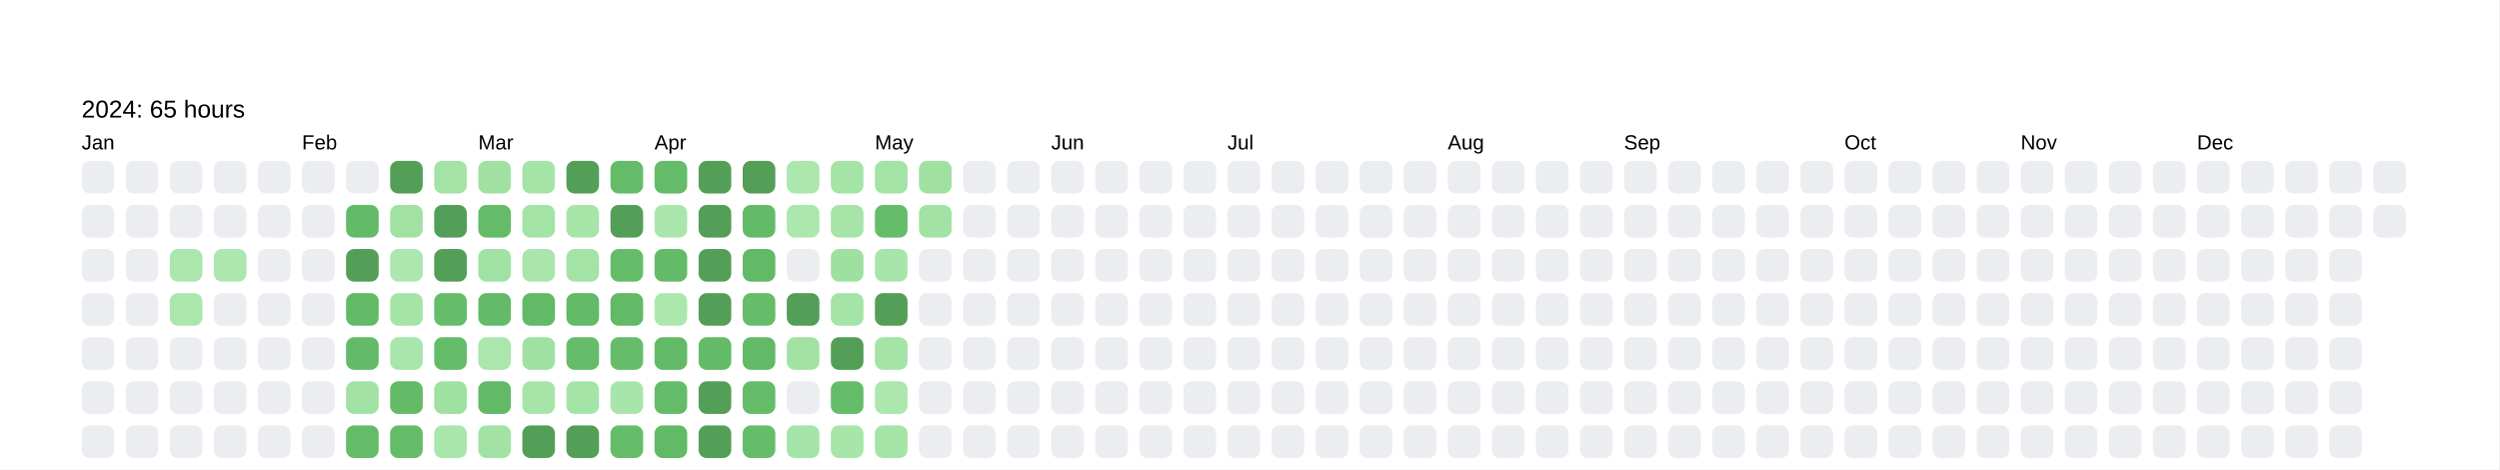
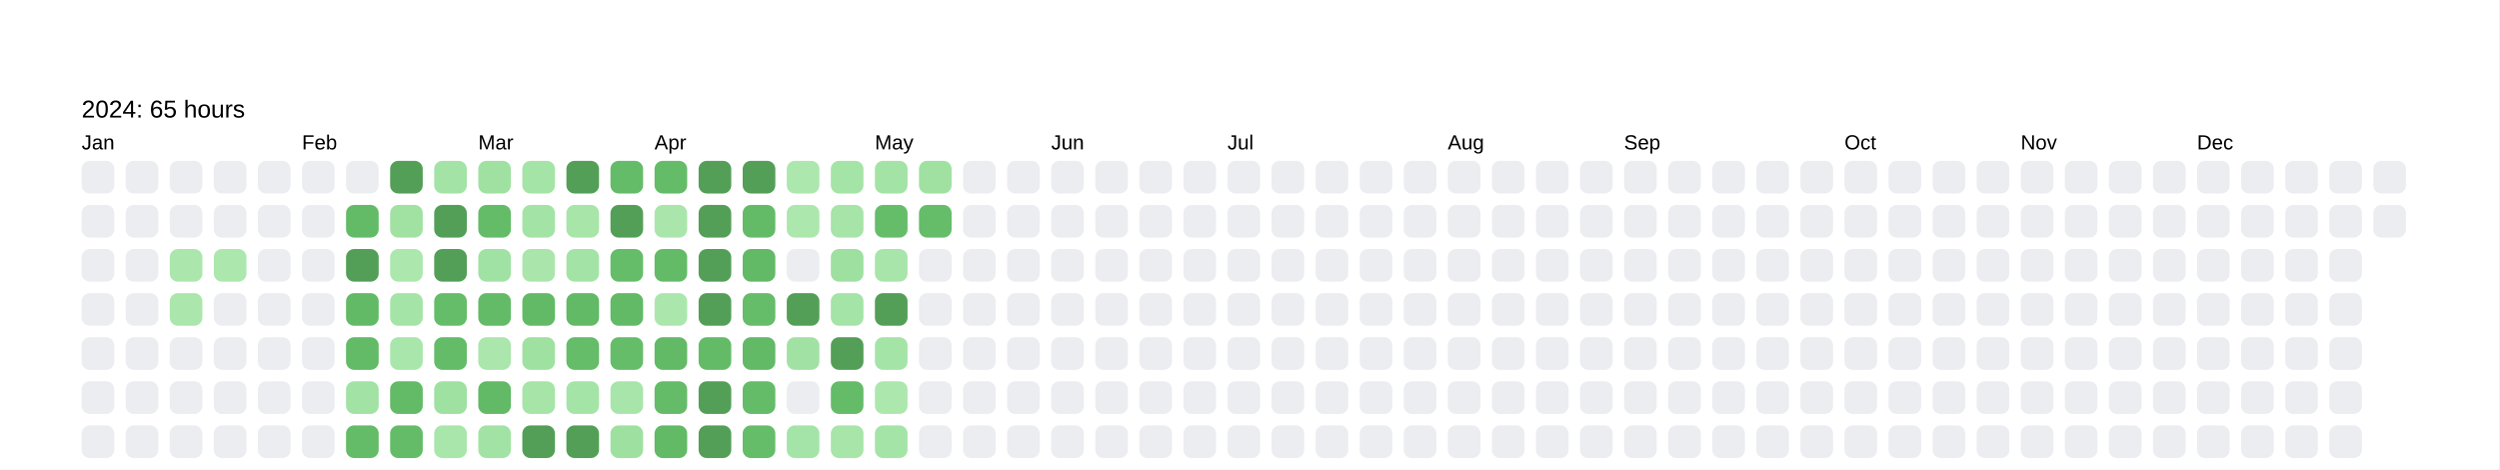
<svg xmlns="http://www.w3.org/2000/svg" baseProfile="full" height="57.5mm" version="1.1" viewBox="0,0,306.2,57.5" width="306.2mm">
  <defs />
  <rect fill="#FFFFFF" height="57.5" width="306.2" x="0" y="0" />
  <text fill="#000000" style="font-size:6px; font-family:Arial; font-weight:bold;" x="10" y="10" />
  <text fill="#000000" style="font-size:3px; font-family:Arial;" x="10" y="14.4">2024: 65 hours</text>
  <text fill="#000000" style="font-size:2.5px; font-family:Arial" x="10" y="18.3">Jan</text>
  <rect fill="#EBEDF0" height="4" rx="1" ry="1" width="4" x="10" y="19.7" />
  <rect fill="#EBEDF0" height="4" rx="1" ry="1" width="4" x="10" y="25.1" />
  <rect fill="#EBEDF0" height="4" rx="1" ry="1" width="4" x="10" y="30.5" />
  <rect fill="#EBEDF0" height="4" rx="1" ry="1" width="4" x="10" y="35.9" />
  <rect fill="#EBEDF0" height="4" rx="1" ry="1" width="4" x="10" y="41.3" />
  <rect fill="#EBEDF0" height="4" rx="1" ry="1" width="4" x="10" y="46.7" />
  <rect fill="#EBEDF0" height="4" rx="1" ry="1" width="4" x="10" y="52.1" />
  <rect fill="#EBEDF0" height="4" rx="1" ry="1" width="4" x="15.4" y="19.7" />
  <rect fill="#EBEDF0" height="4" rx="1" ry="1" width="4" x="15.4" y="25.1" />
  <rect fill="#EBEDF0" height="4" rx="1" ry="1" width="4" x="15.4" y="30.5" />
  <rect fill="#EBEDF0" height="4" rx="1" ry="1" width="4" x="15.4" y="35.9" />
  <rect fill="#EBEDF0" height="4" rx="1" ry="1" width="4" x="15.4" y="41.3" />
  <rect fill="#EBEDF0" height="4" rx="1" ry="1" width="4" x="15.4" y="46.7" />
  <rect fill="#EBEDF0" height="4" rx="1" ry="1" width="4" x="15.4" y="52.1" />
  <rect fill="#EBEDF0" height="4" rx="1" ry="1" width="4" x="20.8" y="19.7" />
  <rect fill="#EBEDF0" height="4" rx="1" ry="1" width="4" x="20.8" y="25.1" />
  <rect fill="#abe7ad" height="4" rx="1" ry="1" width="4" x="20.8" y="30.5" />
  <rect fill="#abe7ad" height="4" rx="1" ry="1" width="4" x="20.8" y="35.9" />
  <rect fill="#EBEDF0" height="4" rx="1" ry="1" width="4" x="20.8" y="41.3" />
  <rect fill="#EBEDF0" height="4" rx="1" ry="1" width="4" x="20.8" y="46.7" />
  <rect fill="#EBEDF0" height="4" rx="1" ry="1" width="4" x="20.8" y="52.1" />
  <rect fill="#EBEDF0" height="4" rx="1" ry="1" width="4" x="26.2" y="19.7" />
  <rect fill="#EBEDF0" height="4" rx="1" ry="1" width="4" x="26.2" y="25.1" />
  <rect fill="#ace7ae" height="4" rx="1" ry="1" width="4" x="26.2" y="30.5" />
  <rect fill="#EBEDF0" height="4" rx="1" ry="1" width="4" x="26.2" y="35.9" />
  <rect fill="#EBEDF0" height="4" rx="1" ry="1" width="4" x="26.2" y="41.3" />
  <rect fill="#EBEDF0" height="4" rx="1" ry="1" width="4" x="26.2" y="46.7" />
  <rect fill="#EBEDF0" height="4" rx="1" ry="1" width="4" x="26.2" y="52.1" />
  <rect fill="#EBEDF0" height="4" rx="1" ry="1" width="4" x="31.6" y="19.7" />
  <rect fill="#EBEDF0" height="4" rx="1" ry="1" width="4" x="31.6" y="25.1" />
  <rect fill="#EBEDF0" height="4" rx="1" ry="1" width="4" x="31.6" y="30.5" />
  <rect fill="#EBEDF0" height="4" rx="1" ry="1" width="4" x="31.6" y="35.9" />
  <rect fill="#EBEDF0" height="4" rx="1" ry="1" width="4" x="31.6" y="41.3" />
  <rect fill="#EBEDF0" height="4" rx="1" ry="1" width="4" x="31.6" y="46.7" />
  <rect fill="#EBEDF0" height="4" rx="1" ry="1" width="4" x="31.6" y="52.1" />
  <text fill="#000000" style="font-size:2.5px; font-family:Arial" x="37.0" y="18.3">Feb</text>
  <rect fill="#EBEDF0" height="4" rx="1" ry="1" width="4" x="37.0" y="19.7" />
  <rect fill="#EBEDF0" height="4" rx="1" ry="1" width="4" x="37.0" y="25.1" />
  <rect fill="#EBEDF0" height="4" rx="1" ry="1" width="4" x="37.0" y="30.5" />
  <rect fill="#EBEDF0" height="4" rx="1" ry="1" width="4" x="37.0" y="35.9" />
  <rect fill="#EBEDF0" height="4" rx="1" ry="1" width="4" x="37.0" y="41.3" />
  <rect fill="#EBEDF0" height="4" rx="1" ry="1" width="4" x="37.0" y="46.7" />
  <rect fill="#EBEDF0" height="4" rx="1" ry="1" width="4" x="37.0" y="52.1" />
  <rect fill="#EBEDF0" height="4" rx="1" ry="1" width="4" x="42.4" y="19.7" />
  <rect fill="#63bb68" height="4" rx="1" ry="1" width="4" x="42.4" y="25.1" />
  <rect fill="#549F57" height="4" rx="1" ry="1" width="4" x="42.4" y="30.5" />
  <rect fill="#62ba67" height="4" rx="1" ry="1" width="4" x="42.4" y="35.9" />
  <rect fill="#63ba67" height="4" rx="1" ry="1" width="4" x="42.4" y="41.3" />
  <rect fill="#a2e2a4" height="4" rx="1" ry="1" width="4" x="42.4" y="46.7" />
  <rect fill="#64bb68" height="4" rx="1" ry="1" width="4" x="42.4" y="52.1" />
  <rect fill="#549F57" height="4" rx="1" ry="1" width="4" x="47.8" y="19.7" />
  <rect fill="#a1e2a3" height="4" rx="1" ry="1" width="4" x="47.8" y="25.1" />
  <rect fill="#ace7ae" height="4" rx="1" ry="1" width="4" x="47.8" y="30.5" />
  <rect fill="#a5e4a7" height="4" rx="1" ry="1" width="4" x="47.8" y="35.9" />
  <rect fill="#a9e6ab" height="4" rx="1" ry="1" width="4" x="47.8" y="41.3" />
  <rect fill="#63ba67" height="4" rx="1" ry="1" width="4" x="47.8" y="46.7" />
  <rect fill="#64bc69" height="4" rx="1" ry="1" width="4" x="47.8" y="52.1" />
  <rect fill="#a4e3a6" height="4" rx="1" ry="1" width="4" x="53.2" y="19.7" />
  <rect fill="#549F57" height="4" rx="1" ry="1" width="4" x="53.2" y="25.1" />
  <rect fill="#549F57" height="4" rx="1" ry="1" width="4" x="53.2" y="30.5" />
  <rect fill="#65bd6a" height="4" rx="1" ry="1" width="4" x="53.2" y="35.9" />
  <rect fill="#64bc69" height="4" rx="1" ry="1" width="4" x="53.2" y="41.3" />
  <rect fill="#9ee1a1" height="4" rx="1" ry="1" width="4" x="53.2" y="46.7" />
  <rect fill="#a9e6ab" height="4" rx="1" ry="1" width="4" x="53.2" y="52.1" />
  <text fill="#000000" style="font-size:2.5px; font-family:Arial" x="58.6" y="18.3">Mar</text>
  <rect fill="#a0e1a2" height="4" rx="1" ry="1" width="4" x="58.6" y="19.7" />
  <rect fill="#64bc69" height="4" rx="1" ry="1" width="4" x="58.6" y="25.1" />
  <rect fill="#a0e2a3" height="4" rx="1" ry="1" width="4" x="58.6" y="30.5" />
  <rect fill="#63bb67" height="4" rx="1" ry="1" width="4" x="58.6" y="35.9" />
  <rect fill="#abe6ad" height="4" rx="1" ry="1" width="4" x="58.6" y="41.3" />
  <rect fill="#62b966" height="4" rx="1" ry="1" width="4" x="58.6" y="46.7" />
  <rect fill="#a2e3a5" height="4" rx="1" ry="1" width="4" x="58.6" y="52.1" />
  <rect fill="#a5e4a7" height="4" rx="1" ry="1" width="4" x="64" y="19.7" />
  <rect fill="#a3e3a6" height="4" rx="1" ry="1" width="4" x="64" y="25.1" />
  <rect fill="#aae6ac" height="4" rx="1" ry="1" width="4" x="64" y="30.5" />
  <rect fill="#62ba67" height="4" rx="1" ry="1" width="4" x="64" y="35.9" />
  <rect fill="#9fe1a1" height="4" rx="1" ry="1" width="4" x="64" y="41.3" />
  <rect fill="#a6e4a8" height="4" rx="1" ry="1" width="4" x="64" y="46.7" />
  <rect fill="#549F57" height="4" rx="1" ry="1" width="4" x="64" y="52.1" />
  <rect fill="#549F57" height="4" rx="1" ry="1" width="4" x="69.4" y="19.7" />
  <rect fill="#a7e5a9" height="4" rx="1" ry="1" width="4" x="69.4" y="25.1" />
  <rect fill="#a4e3a6" height="4" rx="1" ry="1" width="4" x="69.4" y="30.5" />
  <rect fill="#62b966" height="4" rx="1" ry="1" width="4" x="69.4" y="35.9" />
  <rect fill="#65bc69" height="4" rx="1" ry="1" width="4" x="69.4" y="41.3" />
  <rect fill="#a5e4a7" height="4" rx="1" ry="1" width="4" x="69.4" y="46.7" />
  <rect fill="#549F57" height="4" rx="1" ry="1" width="4" x="69.4" y="52.1" />
  <rect fill="#64bc69" height="4" rx="1" ry="1" width="4" x="74.8" y="19.7" />
  <rect fill="#549F57" height="4" rx="1" ry="1" width="4" x="74.8" y="25.1" />
  <rect fill="#65bd6a" height="4" rx="1" ry="1" width="4" x="74.8" y="30.5" />
  <rect fill="#62b966" height="4" rx="1" ry="1" width="4" x="74.8" y="35.9" />
  <rect fill="#65bd6a" height="4" rx="1" ry="1" width="4" x="74.8" y="41.3" />
  <rect fill="#a8e5aa" height="4" rx="1" ry="1" width="4" x="74.8" y="46.7" />
-   <rect fill="#65bd6a" height="4" rx="1" ry="1" width="4" x="74.8" y="52.1" />
+   <rect fill="#9ee0a0" height="4" rx="1" ry="1" width="4" x="74.8" y="52.1" />
  <text fill="#000000" style="font-size:2.5px; font-family:Arial" x="80.2" y="18.3">Apr</text>
  <rect fill="#64bc69" height="4" rx="1" ry="1" width="4" x="80.2" y="19.7" />
  <rect fill="#aae6ac" height="4" rx="1" ry="1" width="4" x="80.2" y="25.1" />
  <rect fill="#63bb68" height="4" rx="1" ry="1" width="4" x="80.2" y="30.5" />
  <rect fill="#abe7ad" height="4" rx="1" ry="1" width="4" x="80.2" y="35.9" />
  <rect fill="#62ba67" height="4" rx="1" ry="1" width="4" x="80.2" y="41.3" />
  <rect fill="#64bc69" height="4" rx="1" ry="1" width="4" x="80.2" y="46.7" />
  <rect fill="#62b966" height="4" rx="1" ry="1" width="4" x="80.2" y="52.1" />
  <rect fill="#549F57" height="4" rx="1" ry="1" width="4" x="85.6" y="19.7" />
  <rect fill="#549F57" height="4" rx="1" ry="1" width="4" x="85.6" y="25.1" />
  <rect fill="#549F57" height="4" rx="1" ry="1" width="4" x="85.6" y="30.5" />
  <rect fill="#549F57" height="4" rx="1" ry="1" width="4" x="85.6" y="35.9" />
  <rect fill="#63bb68" height="4" rx="1" ry="1" width="4" x="85.6" y="41.3" />
  <rect fill="#549F57" height="4" rx="1" ry="1" width="4" x="85.6" y="46.7" />
  <rect fill="#549F57" height="4" rx="1" ry="1" width="4" x="85.6" y="52.1" />
  <rect fill="#549F57" height="4" rx="1" ry="1" width="4" x="91" y="19.7" />
  <rect fill="#63bb68" height="4" rx="1" ry="1" width="4" x="91" y="25.1" />
  <rect fill="#62b966" height="4" rx="1" ry="1" width="4" x="91" y="30.5" />
  <rect fill="#65bc69" height="4" rx="1" ry="1" width="4" x="91" y="35.9" />
  <rect fill="#62b966" height="4" rx="1" ry="1" width="4" x="91" y="41.3" />
  <rect fill="#64bc69" height="4" rx="1" ry="1" width="4" x="91" y="46.7" />
  <rect fill="#65bd6a" height="4" rx="1" ry="1" width="4" x="91" y="52.1" />
  <rect fill="#ace7ae" height="4" rx="1" ry="1" width="4" x="96.4" y="19.7" />
  <rect fill="#ace7ae" height="4" rx="1" ry="1" width="4" x="96.4" y="25.1" />
  <rect fill="#EBEDF0" height="4" rx="1" ry="1" width="4" x="96.4" y="30.5" />
  <rect fill="#549F57" height="4" rx="1" ry="1" width="4" x="96.4" y="35.9" />
  <rect fill="#a1e2a4" height="4" rx="1" ry="1" width="4" x="96.4" y="41.3" />
  <rect fill="#EBEDF0" height="4" rx="1" ry="1" width="4" x="96.4" y="46.7" />
  <rect fill="#a5e4a8" height="4" rx="1" ry="1" width="4" x="96.4" y="52.1" />
  <rect fill="#a5e4a7" height="4" rx="1" ry="1" width="4" x="101.8" y="19.7" />
  <rect fill="#a6e4a8" height="4" rx="1" ry="1" width="4" x="101.8" y="25.1" />
  <rect fill="#9ee0a0" height="4" rx="1" ry="1" width="4" x="101.8" y="30.5" />
  <rect fill="#a4e4a7" height="4" rx="1" ry="1" width="4" x="101.8" y="35.9" />
  <rect fill="#549F57" height="4" rx="1" ry="1" width="4" x="101.8" y="41.3" />
  <rect fill="#64bc69" height="4" rx="1" ry="1" width="4" x="101.8" y="46.7" />
  <rect fill="#a7e5a9" height="4" rx="1" ry="1" width="4" x="101.8" y="52.1" />
  <text fill="#000000" style="font-size:2.5px; font-family:Arial" x="107.2" y="18.3">May</text>
  <rect fill="#a3e3a5" height="4" rx="1" ry="1" width="4" x="107.2" y="19.7" />
  <rect fill="#65bd6a" height="4" rx="1" ry="1" width="4" x="107.2" y="25.1" />
  <rect fill="#a8e5aa" height="4" rx="1" ry="1" width="4" x="107.2" y="30.5" />
  <rect fill="#549F57" height="4" rx="1" ry="1" width="4" x="107.2" y="35.9" />
  <rect fill="#a5e4a7" height="4" rx="1" ry="1" width="4" x="107.2" y="41.3" />
  <rect fill="#ace7ae" height="4" rx="1" ry="1" width="4" x="107.2" y="46.7" />
  <rect fill="#a5e4a7" height="4" rx="1" ry="1" width="4" x="107.2" y="52.1" />
  <rect fill="#a0e1a2" height="4" rx="1" ry="1" width="4" x="112.6" y="19.7" />
-   <rect fill="#a2e2a4" height="4" rx="1" ry="1" width="4" x="112.6" y="25.1" />
+   <rect fill="#65bd69" height="4" rx="1" ry="1" width="4" x="112.6" y="25.1" />
  <rect fill="#EBEDF0" height="4" rx="1" ry="1" width="4" x="112.6" y="30.5" />
  <rect fill="#EBEDF0" height="4" rx="1" ry="1" width="4" x="112.6" y="35.9" />
  <rect fill="#EBEDF0" height="4" rx="1" ry="1" width="4" x="112.6" y="41.3" />
  <rect fill="#EBEDF0" height="4" rx="1" ry="1" width="4" x="112.6" y="46.7" />
  <rect fill="#EBEDF0" height="4" rx="1" ry="1" width="4" x="112.6" y="52.1" />
  <rect fill="#EBEDF0" height="4" rx="1" ry="1" width="4" x="118" y="19.7" />
  <rect fill="#EBEDF0" height="4" rx="1" ry="1" width="4" x="118" y="25.1" />
  <rect fill="#EBEDF0" height="4" rx="1" ry="1" width="4" x="118" y="30.5" />
  <rect fill="#EBEDF0" height="4" rx="1" ry="1" width="4" x="118" y="35.9" />
  <rect fill="#EBEDF0" height="4" rx="1" ry="1" width="4" x="118" y="41.3" />
  <rect fill="#EBEDF0" height="4" rx="1" ry="1" width="4" x="118" y="46.7" />
  <rect fill="#EBEDF0" height="4" rx="1" ry="1" width="4" x="118" y="52.1" />
  <rect fill="#EBEDF0" height="4" rx="1" ry="1" width="4" x="123.4" y="19.7" />
  <rect fill="#EBEDF0" height="4" rx="1" ry="1" width="4" x="123.4" y="25.1" />
  <rect fill="#EBEDF0" height="4" rx="1" ry="1" width="4" x="123.4" y="30.5" />
  <rect fill="#EBEDF0" height="4" rx="1" ry="1" width="4" x="123.4" y="35.9" />
  <rect fill="#EBEDF0" height="4" rx="1" ry="1" width="4" x="123.4" y="41.3" />
  <rect fill="#EBEDF0" height="4" rx="1" ry="1" width="4" x="123.4" y="46.7" />
  <rect fill="#EBEDF0" height="4" rx="1" ry="1" width="4" x="123.4" y="52.1" />
  <text fill="#000000" style="font-size:2.5px; font-family:Arial" x="128.8" y="18.3">Jun</text>
  <rect fill="#EBEDF0" height="4" rx="1" ry="1" width="4" x="128.8" y="19.7" />
  <rect fill="#EBEDF0" height="4" rx="1" ry="1" width="4" x="128.8" y="25.1" />
  <rect fill="#EBEDF0" height="4" rx="1" ry="1" width="4" x="128.8" y="30.5" />
  <rect fill="#EBEDF0" height="4" rx="1" ry="1" width="4" x="128.8" y="35.9" />
  <rect fill="#EBEDF0" height="4" rx="1" ry="1" width="4" x="128.8" y="41.3" />
  <rect fill="#EBEDF0" height="4" rx="1" ry="1" width="4" x="128.8" y="46.7" />
  <rect fill="#EBEDF0" height="4" rx="1" ry="1" width="4" x="128.8" y="52.1" />
  <rect fill="#EBEDF0" height="4" rx="1" ry="1" width="4" x="134.2" y="19.7" />
  <rect fill="#EBEDF0" height="4" rx="1" ry="1" width="4" x="134.2" y="25.1" />
  <rect fill="#EBEDF0" height="4" rx="1" ry="1" width="4" x="134.2" y="30.5" />
  <rect fill="#EBEDF0" height="4" rx="1" ry="1" width="4" x="134.2" y="35.9" />
  <rect fill="#EBEDF0" height="4" rx="1" ry="1" width="4" x="134.2" y="41.3" />
  <rect fill="#EBEDF0" height="4" rx="1" ry="1" width="4" x="134.2" y="46.7" />
  <rect fill="#EBEDF0" height="4" rx="1" ry="1" width="4" x="134.2" y="52.1" />
  <rect fill="#EBEDF0" height="4" rx="1" ry="1" width="4" x="139.6" y="19.7" />
  <rect fill="#EBEDF0" height="4" rx="1" ry="1" width="4" x="139.6" y="25.1" />
  <rect fill="#EBEDF0" height="4" rx="1" ry="1" width="4" x="139.6" y="30.5" />
  <rect fill="#EBEDF0" height="4" rx="1" ry="1" width="4" x="139.6" y="35.9" />
  <rect fill="#EBEDF0" height="4" rx="1" ry="1" width="4" x="139.6" y="41.3" />
  <rect fill="#EBEDF0" height="4" rx="1" ry="1" width="4" x="139.6" y="46.7" />
  <rect fill="#EBEDF0" height="4" rx="1" ry="1" width="4" x="139.6" y="52.1" />
  <rect fill="#EBEDF0" height="4" rx="1" ry="1" width="4" x="145" y="19.7" />
  <rect fill="#EBEDF0" height="4" rx="1" ry="1" width="4" x="145" y="25.1" />
  <rect fill="#EBEDF0" height="4" rx="1" ry="1" width="4" x="145" y="30.5" />
  <rect fill="#EBEDF0" height="4" rx="1" ry="1" width="4" x="145" y="35.9" />
  <rect fill="#EBEDF0" height="4" rx="1" ry="1" width="4" x="145" y="41.3" />
  <rect fill="#EBEDF0" height="4" rx="1" ry="1" width="4" x="145" y="46.7" />
  <rect fill="#EBEDF0" height="4" rx="1" ry="1" width="4" x="145" y="52.1" />
  <text fill="#000000" style="font-size:2.5px; font-family:Arial" x="150.4" y="18.3">Jul</text>
  <rect fill="#EBEDF0" height="4" rx="1" ry="1" width="4" x="150.4" y="19.7" />
  <rect fill="#EBEDF0" height="4" rx="1" ry="1" width="4" x="150.4" y="25.1" />
  <rect fill="#EBEDF0" height="4" rx="1" ry="1" width="4" x="150.4" y="30.5" />
  <rect fill="#EBEDF0" height="4" rx="1" ry="1" width="4" x="150.4" y="35.9" />
  <rect fill="#EBEDF0" height="4" rx="1" ry="1" width="4" x="150.4" y="41.3" />
  <rect fill="#EBEDF0" height="4" rx="1" ry="1" width="4" x="150.4" y="46.7" />
  <rect fill="#EBEDF0" height="4" rx="1" ry="1" width="4" x="150.4" y="52.1" />
  <rect fill="#EBEDF0" height="4" rx="1" ry="1" width="4" x="155.8" y="19.7" />
  <rect fill="#EBEDF0" height="4" rx="1" ry="1" width="4" x="155.8" y="25.1" />
  <rect fill="#EBEDF0" height="4" rx="1" ry="1" width="4" x="155.8" y="30.5" />
  <rect fill="#EBEDF0" height="4" rx="1" ry="1" width="4" x="155.8" y="35.9" />
  <rect fill="#EBEDF0" height="4" rx="1" ry="1" width="4" x="155.8" y="41.3" />
  <rect fill="#EBEDF0" height="4" rx="1" ry="1" width="4" x="155.8" y="46.7" />
  <rect fill="#EBEDF0" height="4" rx="1" ry="1" width="4" x="155.8" y="52.1" />
  <rect fill="#EBEDF0" height="4" rx="1" ry="1" width="4" x="161.2" y="19.7" />
  <rect fill="#EBEDF0" height="4" rx="1" ry="1" width="4" x="161.2" y="25.1" />
  <rect fill="#EBEDF0" height="4" rx="1" ry="1" width="4" x="161.2" y="30.5" />
  <rect fill="#EBEDF0" height="4" rx="1" ry="1" width="4" x="161.2" y="35.9" />
  <rect fill="#EBEDF0" height="4" rx="1" ry="1" width="4" x="161.2" y="41.3" />
  <rect fill="#EBEDF0" height="4" rx="1" ry="1" width="4" x="161.2" y="46.7" />
  <rect fill="#EBEDF0" height="4" rx="1" ry="1" width="4" x="161.2" y="52.1" />
  <rect fill="#EBEDF0" height="4" rx="1" ry="1" width="4" x="166.6" y="19.7" />
  <rect fill="#EBEDF0" height="4" rx="1" ry="1" width="4" x="166.6" y="25.1" />
  <rect fill="#EBEDF0" height="4" rx="1" ry="1" width="4" x="166.6" y="30.5" />
  <rect fill="#EBEDF0" height="4" rx="1" ry="1" width="4" x="166.6" y="35.9" />
  <rect fill="#EBEDF0" height="4" rx="1" ry="1" width="4" x="166.6" y="41.3" />
  <rect fill="#EBEDF0" height="4" rx="1" ry="1" width="4" x="166.6" y="46.7" />
  <rect fill="#EBEDF0" height="4" rx="1" ry="1" width="4" x="166.6" y="52.1" />
  <rect fill="#EBEDF0" height="4" rx="1" ry="1" width="4" x="172" y="19.7" />
  <rect fill="#EBEDF0" height="4" rx="1" ry="1" width="4" x="172" y="25.1" />
  <rect fill="#EBEDF0" height="4" rx="1" ry="1" width="4" x="172" y="30.5" />
  <rect fill="#EBEDF0" height="4" rx="1" ry="1" width="4" x="172" y="35.9" />
  <rect fill="#EBEDF0" height="4" rx="1" ry="1" width="4" x="172" y="41.3" />
  <rect fill="#EBEDF0" height="4" rx="1" ry="1" width="4" x="172" y="46.7" />
  <rect fill="#EBEDF0" height="4" rx="1" ry="1" width="4" x="172" y="52.1" />
  <text fill="#000000" style="font-size:2.5px; font-family:Arial" x="177.4" y="18.3">Aug</text>
  <rect fill="#EBEDF0" height="4" rx="1" ry="1" width="4" x="177.4" y="19.7" />
  <rect fill="#EBEDF0" height="4" rx="1" ry="1" width="4" x="177.4" y="25.1" />
  <rect fill="#EBEDF0" height="4" rx="1" ry="1" width="4" x="177.4" y="30.5" />
  <rect fill="#EBEDF0" height="4" rx="1" ry="1" width="4" x="177.4" y="35.9" />
  <rect fill="#EBEDF0" height="4" rx="1" ry="1" width="4" x="177.4" y="41.3" />
  <rect fill="#EBEDF0" height="4" rx="1" ry="1" width="4" x="177.4" y="46.7" />
  <rect fill="#EBEDF0" height="4" rx="1" ry="1" width="4" x="177.4" y="52.1" />
  <rect fill="#EBEDF0" height="4" rx="1" ry="1" width="4" x="182.8" y="19.7" />
  <rect fill="#EBEDF0" height="4" rx="1" ry="1" width="4" x="182.8" y="25.1" />
  <rect fill="#EBEDF0" height="4" rx="1" ry="1" width="4" x="182.8" y="30.5" />
  <rect fill="#EBEDF0" height="4" rx="1" ry="1" width="4" x="182.8" y="35.9" />
  <rect fill="#EBEDF0" height="4" rx="1" ry="1" width="4" x="182.8" y="41.3" />
  <rect fill="#EBEDF0" height="4" rx="1" ry="1" width="4" x="182.8" y="46.7" />
  <rect fill="#EBEDF0" height="4" rx="1" ry="1" width="4" x="182.8" y="52.1" />
  <rect fill="#EBEDF0" height="4" rx="1" ry="1" width="4" x="188.2" y="19.7" />
  <rect fill="#EBEDF0" height="4" rx="1" ry="1" width="4" x="188.2" y="25.1" />
  <rect fill="#EBEDF0" height="4" rx="1" ry="1" width="4" x="188.2" y="30.5" />
  <rect fill="#EBEDF0" height="4" rx="1" ry="1" width="4" x="188.2" y="35.9" />
  <rect fill="#EBEDF0" height="4" rx="1" ry="1" width="4" x="188.2" y="41.3" />
  <rect fill="#EBEDF0" height="4" rx="1" ry="1" width="4" x="188.2" y="46.7" />
  <rect fill="#EBEDF0" height="4" rx="1" ry="1" width="4" x="188.2" y="52.1" />
  <rect fill="#EBEDF0" height="4" rx="1" ry="1" width="4" x="193.6" y="19.7" />
  <rect fill="#EBEDF0" height="4" rx="1" ry="1" width="4" x="193.6" y="25.1" />
  <rect fill="#EBEDF0" height="4" rx="1" ry="1" width="4" x="193.6" y="30.5" />
  <rect fill="#EBEDF0" height="4" rx="1" ry="1" width="4" x="193.6" y="35.9" />
  <rect fill="#EBEDF0" height="4" rx="1" ry="1" width="4" x="193.6" y="41.3" />
  <rect fill="#EBEDF0" height="4" rx="1" ry="1" width="4" x="193.6" y="46.7" />
  <rect fill="#EBEDF0" height="4" rx="1" ry="1" width="4" x="193.6" y="52.1" />
  <text fill="#000000" style="font-size:2.5px; font-family:Arial" x="199" y="18.3">Sep</text>
  <rect fill="#EBEDF0" height="4" rx="1" ry="1" width="4" x="199" y="19.7" />
  <rect fill="#EBEDF0" height="4" rx="1" ry="1" width="4" x="199" y="25.1" />
  <rect fill="#EBEDF0" height="4" rx="1" ry="1" width="4" x="199" y="30.5" />
  <rect fill="#EBEDF0" height="4" rx="1" ry="1" width="4" x="199" y="35.9" />
  <rect fill="#EBEDF0" height="4" rx="1" ry="1" width="4" x="199" y="41.3" />
  <rect fill="#EBEDF0" height="4" rx="1" ry="1" width="4" x="199" y="46.7" />
  <rect fill="#EBEDF0" height="4" rx="1" ry="1" width="4" x="199" y="52.1" />
  <rect fill="#EBEDF0" height="4" rx="1" ry="1" width="4" x="204.4" y="19.7" />
  <rect fill="#EBEDF0" height="4" rx="1" ry="1" width="4" x="204.4" y="25.1" />
  <rect fill="#EBEDF0" height="4" rx="1" ry="1" width="4" x="204.4" y="30.5" />
  <rect fill="#EBEDF0" height="4" rx="1" ry="1" width="4" x="204.4" y="35.9" />
  <rect fill="#EBEDF0" height="4" rx="1" ry="1" width="4" x="204.4" y="41.3" />
  <rect fill="#EBEDF0" height="4" rx="1" ry="1" width="4" x="204.4" y="46.7" />
  <rect fill="#EBEDF0" height="4" rx="1" ry="1" width="4" x="204.4" y="52.1" />
  <rect fill="#EBEDF0" height="4" rx="1" ry="1" width="4" x="209.8" y="19.7" />
  <rect fill="#EBEDF0" height="4" rx="1" ry="1" width="4" x="209.8" y="25.1" />
  <rect fill="#EBEDF0" height="4" rx="1" ry="1" width="4" x="209.8" y="30.5" />
  <rect fill="#EBEDF0" height="4" rx="1" ry="1" width="4" x="209.8" y="35.9" />
  <rect fill="#EBEDF0" height="4" rx="1" ry="1" width="4" x="209.8" y="41.3" />
  <rect fill="#EBEDF0" height="4" rx="1" ry="1" width="4" x="209.8" y="46.7" />
  <rect fill="#EBEDF0" height="4" rx="1" ry="1" width="4" x="209.8" y="52.1" />
  <rect fill="#EBEDF0" height="4" rx="1" ry="1" width="4" x="215.2" y="19.7" />
  <rect fill="#EBEDF0" height="4" rx="1" ry="1" width="4" x="215.2" y="25.1" />
  <rect fill="#EBEDF0" height="4" rx="1" ry="1" width="4" x="215.2" y="30.5" />
  <rect fill="#EBEDF0" height="4" rx="1" ry="1" width="4" x="215.2" y="35.9" />
  <rect fill="#EBEDF0" height="4" rx="1" ry="1" width="4" x="215.2" y="41.3" />
  <rect fill="#EBEDF0" height="4" rx="1" ry="1" width="4" x="215.2" y="46.7" />
  <rect fill="#EBEDF0" height="4" rx="1" ry="1" width="4" x="215.2" y="52.1" />
  <rect fill="#EBEDF0" height="4" rx="1" ry="1" width="4" x="220.6" y="19.7" />
  <rect fill="#EBEDF0" height="4" rx="1" ry="1" width="4" x="220.6" y="25.1" />
  <rect fill="#EBEDF0" height="4" rx="1" ry="1" width="4" x="220.6" y="30.5" />
  <rect fill="#EBEDF0" height="4" rx="1" ry="1" width="4" x="220.6" y="35.9" />
  <rect fill="#EBEDF0" height="4" rx="1" ry="1" width="4" x="220.6" y="41.3" />
  <rect fill="#EBEDF0" height="4" rx="1" ry="1" width="4" x="220.6" y="46.7" />
  <rect fill="#EBEDF0" height="4" rx="1" ry="1" width="4" x="220.6" y="52.1" />
  <text fill="#000000" style="font-size:2.5px; font-family:Arial" x="226" y="18.3">Oct</text>
  <rect fill="#EBEDF0" height="4" rx="1" ry="1" width="4" x="226" y="19.7" />
  <rect fill="#EBEDF0" height="4" rx="1" ry="1" width="4" x="226" y="25.1" />
  <rect fill="#EBEDF0" height="4" rx="1" ry="1" width="4" x="226" y="30.5" />
  <rect fill="#EBEDF0" height="4" rx="1" ry="1" width="4" x="226" y="35.9" />
  <rect fill="#EBEDF0" height="4" rx="1" ry="1" width="4" x="226" y="41.3" />
  <rect fill="#EBEDF0" height="4" rx="1" ry="1" width="4" x="226" y="46.7" />
  <rect fill="#EBEDF0" height="4" rx="1" ry="1" width="4" x="226" y="52.1" />
  <rect fill="#EBEDF0" height="4" rx="1" ry="1" width="4" x="231.4" y="19.7" />
  <rect fill="#EBEDF0" height="4" rx="1" ry="1" width="4" x="231.4" y="25.1" />
  <rect fill="#EBEDF0" height="4" rx="1" ry="1" width="4" x="231.4" y="30.5" />
  <rect fill="#EBEDF0" height="4" rx="1" ry="1" width="4" x="231.4" y="35.9" />
  <rect fill="#EBEDF0" height="4" rx="1" ry="1" width="4" x="231.4" y="41.3" />
  <rect fill="#EBEDF0" height="4" rx="1" ry="1" width="4" x="231.4" y="46.7" />
  <rect fill="#EBEDF0" height="4" rx="1" ry="1" width="4" x="231.4" y="52.1" />
  <rect fill="#EBEDF0" height="4" rx="1" ry="1" width="4" x="236.8" y="19.7" />
  <rect fill="#EBEDF0" height="4" rx="1" ry="1" width="4" x="236.8" y="25.1" />
  <rect fill="#EBEDF0" height="4" rx="1" ry="1" width="4" x="236.8" y="30.5" />
  <rect fill="#EBEDF0" height="4" rx="1" ry="1" width="4" x="236.8" y="35.9" />
  <rect fill="#EBEDF0" height="4" rx="1" ry="1" width="4" x="236.8" y="41.3" />
  <rect fill="#EBEDF0" height="4" rx="1" ry="1" width="4" x="236.8" y="46.7" />
  <rect fill="#EBEDF0" height="4" rx="1" ry="1" width="4" x="236.8" y="52.1" />
  <rect fill="#EBEDF0" height="4" rx="1" ry="1" width="4" x="242.2" y="19.7" />
  <rect fill="#EBEDF0" height="4" rx="1" ry="1" width="4" x="242.2" y="25.1" />
  <rect fill="#EBEDF0" height="4" rx="1" ry="1" width="4" x="242.2" y="30.5" />
  <rect fill="#EBEDF0" height="4" rx="1" ry="1" width="4" x="242.2" y="35.9" />
  <rect fill="#EBEDF0" height="4" rx="1" ry="1" width="4" x="242.2" y="41.3" />
  <rect fill="#EBEDF0" height="4" rx="1" ry="1" width="4" x="242.2" y="46.7" />
  <rect fill="#EBEDF0" height="4" rx="1" ry="1" width="4" x="242.2" y="52.1" />
  <text fill="#000000" style="font-size:2.5px; font-family:Arial" x="247.6" y="18.3">Nov</text>
  <rect fill="#EBEDF0" height="4" rx="1" ry="1" width="4" x="247.6" y="19.7" />
  <rect fill="#EBEDF0" height="4" rx="1" ry="1" width="4" x="247.6" y="25.1" />
  <rect fill="#EBEDF0" height="4" rx="1" ry="1" width="4" x="247.6" y="30.5" />
  <rect fill="#EBEDF0" height="4" rx="1" ry="1" width="4" x="247.6" y="35.9" />
  <rect fill="#EBEDF0" height="4" rx="1" ry="1" width="4" x="247.6" y="41.3" />
  <rect fill="#EBEDF0" height="4" rx="1" ry="1" width="4" x="247.6" y="46.7" />
  <rect fill="#EBEDF0" height="4" rx="1" ry="1" width="4" x="247.6" y="52.1" />
  <rect fill="#EBEDF0" height="4" rx="1" ry="1" width="4" x="253" y="19.7" />
  <rect fill="#EBEDF0" height="4" rx="1" ry="1" width="4" x="253" y="25.1" />
  <rect fill="#EBEDF0" height="4" rx="1" ry="1" width="4" x="253" y="30.5" />
  <rect fill="#EBEDF0" height="4" rx="1" ry="1" width="4" x="253" y="35.9" />
  <rect fill="#EBEDF0" height="4" rx="1" ry="1" width="4" x="253" y="41.3" />
  <rect fill="#EBEDF0" height="4" rx="1" ry="1" width="4" x="253" y="46.7" />
  <rect fill="#EBEDF0" height="4" rx="1" ry="1" width="4" x="253" y="52.1" />
  <rect fill="#EBEDF0" height="4" rx="1" ry="1" width="4" x="258.4" y="19.7" />
  <rect fill="#EBEDF0" height="4" rx="1" ry="1" width="4" x="258.4" y="25.1" />
  <rect fill="#EBEDF0" height="4" rx="1" ry="1" width="4" x="258.4" y="30.5" />
  <rect fill="#EBEDF0" height="4" rx="1" ry="1" width="4" x="258.4" y="35.9" />
  <rect fill="#EBEDF0" height="4" rx="1" ry="1" width="4" x="258.4" y="41.3" />
  <rect fill="#EBEDF0" height="4" rx="1" ry="1" width="4" x="258.4" y="46.7" />
  <rect fill="#EBEDF0" height="4" rx="1" ry="1" width="4" x="258.4" y="52.1" />
  <rect fill="#EBEDF0" height="4" rx="1" ry="1" width="4" x="263.8" y="19.7" />
  <rect fill="#EBEDF0" height="4" rx="1" ry="1" width="4" x="263.8" y="25.1" />
  <rect fill="#EBEDF0" height="4" rx="1" ry="1" width="4" x="263.8" y="30.5" />
  <rect fill="#EBEDF0" height="4" rx="1" ry="1" width="4" x="263.8" y="35.9" />
  <rect fill="#EBEDF0" height="4" rx="1" ry="1" width="4" x="263.8" y="41.3" />
  <rect fill="#EBEDF0" height="4" rx="1" ry="1" width="4" x="263.8" y="46.7" />
  <rect fill="#EBEDF0" height="4" rx="1" ry="1" width="4" x="263.8" y="52.1" />
  <text fill="#000000" style="font-size:2.5px; font-family:Arial" x="269.2" y="18.3">Dec</text>
  <rect fill="#EBEDF0" height="4" rx="1" ry="1" width="4" x="269.2" y="19.7" />
  <rect fill="#EBEDF0" height="4" rx="1" ry="1" width="4" x="269.2" y="25.1" />
  <rect fill="#EBEDF0" height="4" rx="1" ry="1" width="4" x="269.2" y="30.5" />
  <rect fill="#EBEDF0" height="4" rx="1" ry="1" width="4" x="269.2" y="35.9" />
  <rect fill="#EBEDF0" height="4" rx="1" ry="1" width="4" x="269.2" y="41.3" />
  <rect fill="#EBEDF0" height="4" rx="1" ry="1" width="4" x="269.2" y="46.7" />
  <rect fill="#EBEDF0" height="4" rx="1" ry="1" width="4" x="269.2" y="52.1" />
  <rect fill="#EBEDF0" height="4" rx="1" ry="1" width="4" x="274.6" y="19.7" />
  <rect fill="#EBEDF0" height="4" rx="1" ry="1" width="4" x="274.6" y="25.1" />
  <rect fill="#EBEDF0" height="4" rx="1" ry="1" width="4" x="274.6" y="30.5" />
  <rect fill="#EBEDF0" height="4" rx="1" ry="1" width="4" x="274.6" y="35.9" />
  <rect fill="#EBEDF0" height="4" rx="1" ry="1" width="4" x="274.6" y="41.3" />
  <rect fill="#EBEDF0" height="4" rx="1" ry="1" width="4" x="274.6" y="46.7" />
  <rect fill="#EBEDF0" height="4" rx="1" ry="1" width="4" x="274.6" y="52.1" />
  <rect fill="#EBEDF0" height="4" rx="1" ry="1" width="4" x="280" y="19.7" />
  <rect fill="#EBEDF0" height="4" rx="1" ry="1" width="4" x="280" y="25.1" />
  <rect fill="#EBEDF0" height="4" rx="1" ry="1" width="4" x="280" y="30.5" />
  <rect fill="#EBEDF0" height="4" rx="1" ry="1" width="4" x="280" y="35.9" />
  <rect fill="#EBEDF0" height="4" rx="1" ry="1" width="4" x="280" y="41.3" />
  <rect fill="#EBEDF0" height="4" rx="1" ry="1" width="4" x="280" y="46.7" />
  <rect fill="#EBEDF0" height="4" rx="1" ry="1" width="4" x="280" y="52.1" />
  <rect fill="#EBEDF0" height="4" rx="1" ry="1" width="4" x="285.4" y="19.7" />
  <rect fill="#EBEDF0" height="4" rx="1" ry="1" width="4" x="285.4" y="25.1" />
  <rect fill="#EBEDF0" height="4" rx="1" ry="1" width="4" x="285.4" y="30.5" />
  <rect fill="#EBEDF0" height="4" rx="1" ry="1" width="4" x="285.4" y="35.9" />
  <rect fill="#EBEDF0" height="4" rx="1" ry="1" width="4" x="285.4" y="41.3" />
  <rect fill="#EBEDF0" height="4" rx="1" ry="1" width="4" x="285.4" y="46.7" />
  <rect fill="#EBEDF0" height="4" rx="1" ry="1" width="4" x="285.4" y="52.1" />
  <rect fill="#EBEDF0" height="4" rx="1" ry="1" width="4" x="290.8" y="19.7" />
  <rect fill="#EBEDF0" height="4" rx="1" ry="1" width="4" x="290.8" y="25.1" />
</svg>
